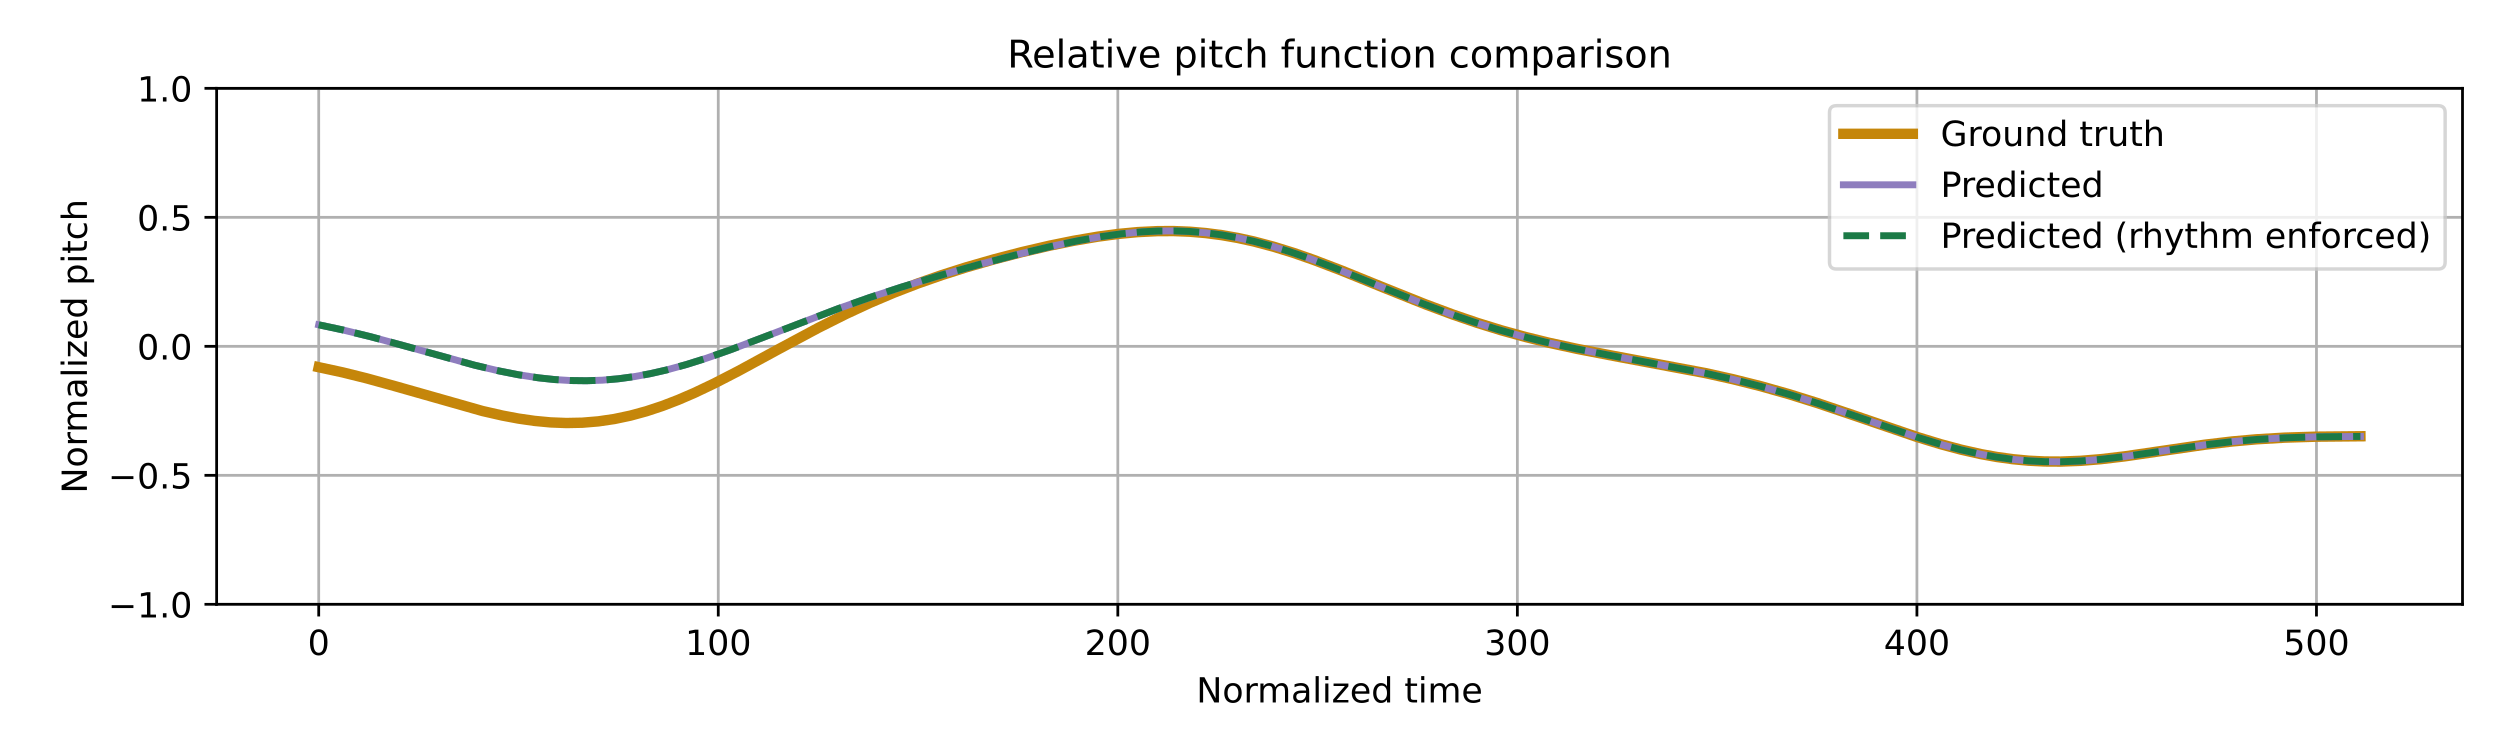
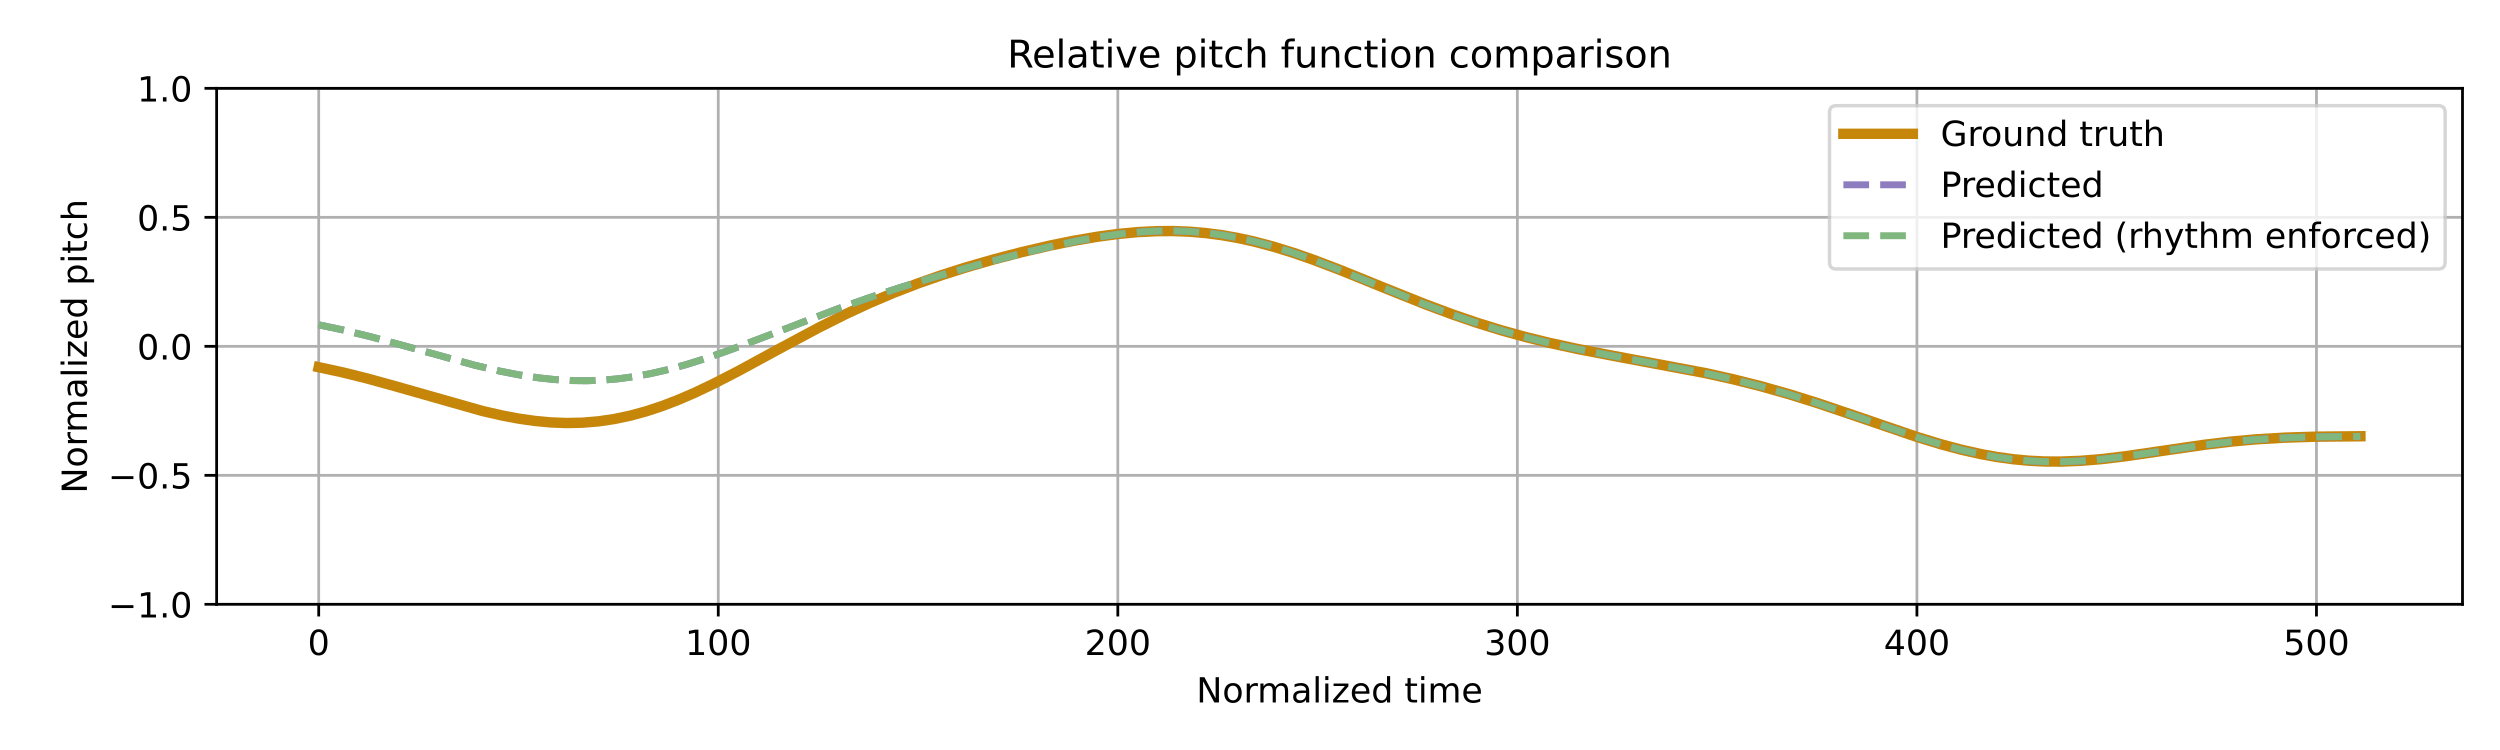
<svg xmlns="http://www.w3.org/2000/svg" xmlns:xlink="http://www.w3.org/1999/xlink" width="720pt" height="216pt" viewBox="0 0 720 216" version="1.1">
  <defs>
    <style type="text/css">*{stroke-linejoin: round; stroke-linecap: butt}</style>
  </defs>
  <g id="figure_1">
    <g id="patch_1">
      <path d="M 0 216  L 720 216  L 720 0  L 0 0  z " style="fill: #ffffff" />
    </g>
    <g id="axes_1">
      <g id="patch_2">
        <path d="M 62.39 174.04  L 709.2 174.04  L 709.2 25.44  L 62.39 25.44  z " style="fill: #ffffff" />
      </g>
      <g id="matplotlib.axis_1">
        <g id="xtick_1">
          <g id="line2d_1">
-             <path d="M 91.79 174.04  L 91.79 25.44  " clip-path="url(#pfc02c33a37)" style="fill: none; stroke: #b0b0b0; stroke-width: 0.8; stroke-linecap: square" />
+             <path d="M 91.79 174.04  L 91.79 25.44  " clip-path="url(#pec3f9283bf)" style="fill: none; stroke: #b0b0b0; stroke-width: 0.8; stroke-linecap: square" />
          </g>
          <g id="line2d_2">
            <defs>
-               <path id="m1a43aa8d57" d="M 0 0  L 0 3.5  " style="stroke: #000000; stroke-width: 0.8" />
-             </defs>
-             <g>
-               <use xlink:href="#m1a43aa8d57" x="91.79" y="174.04" style="stroke: #000000; stroke-width: 0.8" />
+               <path id="maca2d33551" d="M 0 0  L 0 3.5  " style="stroke: #000000; stroke-width: 0.8" />
+             </defs>
+             <g>
+               <use xlink:href="#maca2d33551" x="91.79" y="174.04" style="stroke: #000000; stroke-width: 0.8" />
            </g>
          </g>
          <g id="text_1">
            <g transform="translate(88.60921 188.6384) scale(0.1 -0.1)">
              <defs>
                <path id="DejaVuSans-30" d="M 2034 4250  Q 1547 4250 1301 3770  Q 1056 3291 1056 2328  Q 1056 1369 1301 889  Q 1547 409 2034 409  Q 2525 409 2770 889  Q 3016 1369 3016 2328  Q 3016 3291 2770 3770  Q 2525 4250 2034 4250  z M 2034 4750  Q 2819 4750 3233 4129  Q 3647 3509 3647 2328  Q 3647 1150 3233 529  Q 2819 -91 2034 -91  Q 1250 -91 836 529  Q 422 1150 422 2328  Q 422 3509 836 4129  Q 1250 4750 2034 4750  z " transform="scale(0.015625)" />
              </defs>
              <use xlink:href="#DejaVuSans-30" />
            </g>
          </g>
        </g>
        <g id="xtick_2">
          <g id="line2d_3">
-             <path d="M 206.861 174.04  L 206.861 25.44  " clip-path="url(#pfc02c33a37)" style="fill: none; stroke: #b0b0b0; stroke-width: 0.8; stroke-linecap: square" />
+             <path d="M 206.861 174.04  L 206.861 25.44  " clip-path="url(#pec3f9283bf)" style="fill: none; stroke: #b0b0b0; stroke-width: 0.8; stroke-linecap: square" />
          </g>
          <g id="line2d_4">
            <g>
-               <use xlink:href="#m1a43aa8d57" x="206.861" y="174.04" style="stroke: #000000; stroke-width: 0.8" />
+               <use xlink:href="#maca2d33551" x="206.861" y="174.04" style="stroke: #000000; stroke-width: 0.8" />
            </g>
          </g>
          <g id="text_2">
            <g transform="translate(197.317 188.6384) scale(0.1 -0.1)">
              <defs>
                <path id="DejaVuSans-31" d="M 794 531  L 1825 531  L 1825 4091  L 703 3866  L 703 4441  L 1819 4666  L 2450 4666  L 2450 531  L 3481 531  L 3481 0  L 794 0  L 794 531  z " transform="scale(0.015625)" />
              </defs>
              <use xlink:href="#DejaVuSans-31" />
              <use xlink:href="#DejaVuSans-30" transform="translate(63.62305 0)" />
              <use xlink:href="#DejaVuSans-30" transform="translate(127.2461 0)" />
            </g>
          </g>
        </g>
        <g id="xtick_3">
          <g id="line2d_5">
-             <path d="M 321.931 174.04  L 321.931 25.44  " clip-path="url(#pfc02c33a37)" style="fill: none; stroke: #b0b0b0; stroke-width: 0.8; stroke-linecap: square" />
+             <path d="M 321.931 174.04  L 321.931 25.44  " clip-path="url(#pec3f9283bf)" style="fill: none; stroke: #b0b0b0; stroke-width: 0.8; stroke-linecap: square" />
          </g>
          <g id="line2d_6">
            <g>
-               <use xlink:href="#m1a43aa8d57" x="321.931" y="174.04" style="stroke: #000000; stroke-width: 0.8" />
+               <use xlink:href="#maca2d33551" x="321.931" y="174.04" style="stroke: #000000; stroke-width: 0.8" />
            </g>
          </g>
          <g id="text_3">
            <g transform="translate(312.3872 188.6384) scale(0.1 -0.1)">
              <defs>
                <path id="DejaVuSans-32" d="M 1228 531  L 3431 531  L 3431 0  L 469 0  L 469 531  Q 828 903 1448 1529  Q 2069 2156 2228 2338  Q 2531 2678 2651 2914  Q 2772 3150 2772 3378  Q 2772 3750 2511 3984  Q 2250 4219 1831 4219  Q 1534 4219 1204 4116  Q 875 4013 500 3803  L 500 4441  Q 881 4594 1212 4672  Q 1544 4750 1819 4750  Q 2544 4750 2975 4387  Q 3406 4025 3406 3419  Q 3406 3131 3298 2873  Q 3191 2616 2906 2266  Q 2828 2175 2409 1742  Q 1991 1309 1228 531  z " transform="scale(0.015625)" />
              </defs>
              <use xlink:href="#DejaVuSans-32" />
              <use xlink:href="#DejaVuSans-30" transform="translate(63.62305 0)" />
              <use xlink:href="#DejaVuSans-30" transform="translate(127.2461 0)" />
            </g>
          </g>
        </g>
        <g id="xtick_4">
          <g id="line2d_7">
-             <path d="M 437.001 174.04  L 437.001 25.44  " clip-path="url(#pfc02c33a37)" style="fill: none; stroke: #b0b0b0; stroke-width: 0.8; stroke-linecap: square" />
+             <path d="M 437.001 174.04  L 437.001 25.44  " clip-path="url(#pec3f9283bf)" style="fill: none; stroke: #b0b0b0; stroke-width: 0.8; stroke-linecap: square" />
          </g>
          <g id="line2d_8">
            <g>
-               <use xlink:href="#m1a43aa8d57" x="437.001" y="174.04" style="stroke: #000000; stroke-width: 0.8" />
+               <use xlink:href="#maca2d33551" x="437.001" y="174.04" style="stroke: #000000; stroke-width: 0.8" />
            </g>
          </g>
          <g id="text_4">
            <g transform="translate(427.4575 188.6384) scale(0.1 -0.1)">
              <defs>
                <path id="DejaVuSans-33" d="M 2597 2516  Q 3050 2419 3304 2112  Q 3559 1806 3559 1356  Q 3559 666 3084 287  Q 2609 -91 1734 -91  Q 1441 -91 1130 -33  Q 819 25 488 141  L 488 750  Q 750 597 1062 519  Q 1375 441 1716 441  Q 2309 441 2620 675  Q 2931 909 2931 1356  Q 2931 1769 2642 2001  Q 2353 2234 1838 2234  L 1294 2234  L 1294 2753  L 1863 2753  Q 2328 2753 2575 2939  Q 2822 3125 2822 3475  Q 2822 3834 2567 4026  Q 2313 4219 1838 4219  Q 1578 4219 1281 4162  Q 984 4106 628 3988  L 628 4550  Q 988 4650 1302 4700  Q 1616 4750 1894 4750  Q 2613 4750 3031 4423  Q 3450 4097 3450 3541  Q 3450 3153 3228 2886  Q 3006 2619 2597 2516  z " transform="scale(0.015625)" />
              </defs>
              <use xlink:href="#DejaVuSans-33" />
              <use xlink:href="#DejaVuSans-30" transform="translate(63.62305 0)" />
              <use xlink:href="#DejaVuSans-30" transform="translate(127.2461 0)" />
            </g>
          </g>
        </g>
        <g id="xtick_5">
          <g id="line2d_9">
-             <path d="M 552.072 174.04  L 552.072 25.44  " clip-path="url(#pfc02c33a37)" style="fill: none; stroke: #b0b0b0; stroke-width: 0.8; stroke-linecap: square" />
+             <path d="M 552.072 174.04  L 552.072 25.44  " clip-path="url(#pec3f9283bf)" style="fill: none; stroke: #b0b0b0; stroke-width: 0.8; stroke-linecap: square" />
          </g>
          <g id="line2d_10">
            <g>
-               <use xlink:href="#m1a43aa8d57" x="552.072" y="174.04" style="stroke: #000000; stroke-width: 0.8" />
+               <use xlink:href="#maca2d33551" x="552.072" y="174.04" style="stroke: #000000; stroke-width: 0.8" />
            </g>
          </g>
          <g id="text_5">
            <g transform="translate(542.5278 188.6384) scale(0.1 -0.1)">
              <defs>
                <path id="DejaVuSans-34" d="M 2419 4116  L 825 1625  L 2419 1625  L 2419 4116  z M 2253 4666  L 3047 4666  L 3047 1625  L 3713 1625  L 3713 1100  L 3047 1100  L 3047 0  L 2419 0  L 2419 1100  L 313 1100  L 313 1709  L 2253 4666  z " transform="scale(0.015625)" />
              </defs>
              <use xlink:href="#DejaVuSans-34" />
              <use xlink:href="#DejaVuSans-30" transform="translate(63.62305 0)" />
              <use xlink:href="#DejaVuSans-30" transform="translate(127.2461 0)" />
            </g>
          </g>
        </g>
        <g id="xtick_6">
          <g id="line2d_11">
-             <path d="M 667.142 174.04  L 667.142 25.44  " clip-path="url(#pfc02c33a37)" style="fill: none; stroke: #b0b0b0; stroke-width: 0.8; stroke-linecap: square" />
+             <path d="M 667.142 174.04  L 667.142 25.44  " clip-path="url(#pec3f9283bf)" style="fill: none; stroke: #b0b0b0; stroke-width: 0.8; stroke-linecap: square" />
          </g>
          <g id="line2d_12">
            <g>
-               <use xlink:href="#m1a43aa8d57" x="667.142" y="174.04" style="stroke: #000000; stroke-width: 0.8" />
+               <use xlink:href="#maca2d33551" x="667.142" y="174.04" style="stroke: #000000; stroke-width: 0.8" />
            </g>
          </g>
          <g id="text_6">
            <g transform="translate(657.5981 188.6384) scale(0.1 -0.1)">
              <defs>
                <path id="DejaVuSans-35" d="M 691 4666  L 3169 4666  L 3169 4134  L 1269 4134  L 1269 2991  Q 1406 3038 1543 3061  Q 1681 3084 1819 3084  Q 2600 3084 3056 2656  Q 3513 2228 3513 1497  Q 3513 744 3044 326  Q 2575 -91 1722 -91  Q 1428 -91 1123 -41  Q 819 9 494 109  L 494 744  Q 775 591 1075 516  Q 1375 441 1709 441  Q 2250 441 2565 725  Q 2881 1009 2881 1497  Q 2881 1984 2565 2268  Q 2250 2553 1709 2553  Q 1456 2553 1204 2497  Q 953 2441 691 2322  L 691 4666  z " transform="scale(0.015625)" />
              </defs>
              <use xlink:href="#DejaVuSans-35" />
              <use xlink:href="#DejaVuSans-30" transform="translate(63.62305 0)" />
              <use xlink:href="#DejaVuSans-30" transform="translate(127.2461 0)" />
            </g>
          </g>
        </g>
        <g id="text_7">
          <g transform="translate(344.5544 202.3166) scale(0.1 -0.1)">
            <defs>
              <path id="DejaVuSans-4e" d="M 628 4666  L 1478 4666  L 3547 763  L 3547 4666  L 4159 4666  L 4159 0  L 3309 0  L 1241 3903  L 1241 0  L 628 0  L 628 4666  z " transform="scale(0.015625)" />
              <path id="DejaVuSans-6f" d="M 1959 3097  Q 1497 3097 1228 2736  Q 959 2375 959 1747  Q 959 1119 1226 758  Q 1494 397 1959 397  Q 2419 397 2687 759  Q 2956 1122 2956 1747  Q 2956 2369 2687 2733  Q 2419 3097 1959 3097  z M 1959 3584  Q 2709 3584 3137 3096  Q 3566 2609 3566 1747  Q 3566 888 3137 398  Q 2709 -91 1959 -91  Q 1206 -91 779 398  Q 353 888 353 1747  Q 353 2609 779 3096  Q 1206 3584 1959 3584  z " transform="scale(0.015625)" />
              <path id="DejaVuSans-72" d="M 2631 2963  Q 2534 3019 2420 3045  Q 2306 3072 2169 3072  Q 1681 3072 1420 2755  Q 1159 2438 1159 1844  L 1159 0  L 581 0  L 581 3500  L 1159 3500  L 1159 2956  Q 1341 3275 1631 3429  Q 1922 3584 2338 3584  Q 2397 3584 2469 3576  Q 2541 3569 2628 3553  L 2631 2963  z " transform="scale(0.015625)" />
              <path id="DejaVuSans-6d" d="M 3328 2828  Q 3544 3216 3844 3400  Q 4144 3584 4550 3584  Q 5097 3584 5394 3201  Q 5691 2819 5691 2113  L 5691 0  L 5113 0  L 5113 2094  Q 5113 2597 4934 2840  Q 4756 3084 4391 3084  Q 3944 3084 3684 2787  Q 3425 2491 3425 1978  L 3425 0  L 2847 0  L 2847 2094  Q 2847 2600 2669 2842  Q 2491 3084 2119 3084  Q 1678 3084 1418 2786  Q 1159 2488 1159 1978  L 1159 0  L 581 0  L 581 3500  L 1159 3500  L 1159 2956  Q 1356 3278 1631 3431  Q 1906 3584 2284 3584  Q 2666 3584 2933 3390  Q 3200 3197 3328 2828  z " transform="scale(0.015625)" />
              <path id="DejaVuSans-61" d="M 2194 1759  Q 1497 1759 1228 1600  Q 959 1441 959 1056  Q 959 750 1161 570  Q 1363 391 1709 391  Q 2188 391 2477 730  Q 2766 1069 2766 1631  L 2766 1759  L 2194 1759  z M 3341 1997  L 3341 0  L 2766 0  L 2766 531  Q 2569 213 2275 61  Q 1981 -91 1556 -91  Q 1019 -91 701 211  Q 384 513 384 1019  Q 384 1609 779 1909  Q 1175 2209 1959 2209  L 2766 2209  L 2766 2266  Q 2766 2663 2505 2880  Q 2244 3097 1772 3097  Q 1472 3097 1187 3025  Q 903 2953 641 2809  L 641 3341  Q 956 3463 1253 3523  Q 1550 3584 1831 3584  Q 2591 3584 2966 3190  Q 3341 2797 3341 1997  z " transform="scale(0.015625)" />
              <path id="DejaVuSans-6c" d="M 603 4863  L 1178 4863  L 1178 0  L 603 0  L 603 4863  z " transform="scale(0.015625)" />
              <path id="DejaVuSans-69" d="M 603 3500  L 1178 3500  L 1178 0  L 603 0  L 603 3500  z M 603 4863  L 1178 4863  L 1178 4134  L 603 4134  L 603 4863  z " transform="scale(0.015625)" />
              <path id="DejaVuSans-7a" d="M 353 3500  L 3084 3500  L 3084 2975  L 922 459  L 3084 459  L 3084 0  L 275 0  L 275 525  L 2438 3041  L 353 3041  L 353 3500  z " transform="scale(0.015625)" />
              <path id="DejaVuSans-65" d="M 3597 1894  L 3597 1613  L 953 1613  Q 991 1019 1311 708  Q 1631 397 2203 397  Q 2534 397 2845 478  Q 3156 559 3463 722  L 3463 178  Q 3153 47 2828 -22  Q 2503 -91 2169 -91  Q 1331 -91 842 396  Q 353 884 353 1716  Q 353 2575 817 3079  Q 1281 3584 2069 3584  Q 2775 3584 3186 3129  Q 3597 2675 3597 1894  z M 3022 2063  Q 3016 2534 2758 2815  Q 2500 3097 2075 3097  Q 1594 3097 1305 2825  Q 1016 2553 972 2059  L 3022 2063  z " transform="scale(0.015625)" />
              <path id="DejaVuSans-64" d="M 2906 2969  L 2906 4863  L 3481 4863  L 3481 0  L 2906 0  L 2906 525  Q 2725 213 2448 61  Q 2172 -91 1784 -91  Q 1150 -91 751 415  Q 353 922 353 1747  Q 353 2572 751 3078  Q 1150 3584 1784 3584  Q 2172 3584 2448 3432  Q 2725 3281 2906 2969  z M 947 1747  Q 947 1113 1208 752  Q 1469 391 1925 391  Q 2381 391 2643 752  Q 2906 1113 2906 1747  Q 2906 2381 2643 2742  Q 2381 3103 1925 3103  Q 1469 3103 1208 2742  Q 947 2381 947 1747  z " transform="scale(0.015625)" />
              <path id="DejaVuSans-20" transform="scale(0.015625)" />
              <path id="DejaVuSans-74" d="M 1172 4494  L 1172 3500  L 2356 3500  L 2356 3053  L 1172 3053  L 1172 1153  Q 1172 725 1289 603  Q 1406 481 1766 481  L 2356 481  L 2356 0  L 1766 0  Q 1100 0 847 248  Q 594 497 594 1153  L 594 3053  L 172 3053  L 172 3500  L 594 3500  L 594 4494  L 1172 4494  z " transform="scale(0.015625)" />
            </defs>
            <use xlink:href="#DejaVuSans-4e" />
            <use xlink:href="#DejaVuSans-6f" transform="translate(74.80469 0)" />
            <use xlink:href="#DejaVuSans-72" transform="translate(135.9863 0)" />
            <use xlink:href="#DejaVuSans-6d" transform="translate(175.3496 0)" />
            <use xlink:href="#DejaVuSans-61" transform="translate(272.7617 0)" />
            <use xlink:href="#DejaVuSans-6c" transform="translate(334.041 0)" />
            <use xlink:href="#DejaVuSans-69" transform="translate(361.8242 0)" />
            <use xlink:href="#DejaVuSans-7a" transform="translate(389.6074 0)" />
            <use xlink:href="#DejaVuSans-65" transform="translate(442.0977 0)" />
            <use xlink:href="#DejaVuSans-64" transform="translate(503.6211 0)" />
            <use xlink:href="#DejaVuSans-20" transform="translate(567.0977 0)" />
            <use xlink:href="#DejaVuSans-74" transform="translate(598.8848 0)" />
            <use xlink:href="#DejaVuSans-69" transform="translate(638.0938 0)" />
            <use xlink:href="#DejaVuSans-6d" transform="translate(665.877 0)" />
            <use xlink:href="#DejaVuSans-65" transform="translate(763.2891 0)" />
          </g>
        </g>
      </g>
      <g id="matplotlib.axis_2">
        <g id="ytick_1">
          <g id="line2d_13">
-             <path d="M 62.39 174.04  L 709.2 174.04  " clip-path="url(#pfc02c33a37)" style="fill: none; stroke: #b0b0b0; stroke-width: 0.8; stroke-linecap: square" />
+             <path d="M 62.39 174.04  L 709.2 174.04  " clip-path="url(#pec3f9283bf)" style="fill: none; stroke: #b0b0b0; stroke-width: 0.8; stroke-linecap: square" />
          </g>
          <g id="line2d_14">
            <defs>
-               <path id="mfba12ff9a5" d="M 0 0  L -3.5 0  " style="stroke: #000000; stroke-width: 0.8" />
-             </defs>
-             <g>
-               <use xlink:href="#mfba12ff9a5" x="62.39" y="174.04" style="stroke: #000000; stroke-width: 0.8" />
+               <path id="m6d36e6db15" d="M 0 0  L -3.5 0  " style="stroke: #000000; stroke-width: 0.8" />
+             </defs>
+             <g>
+               <use xlink:href="#m6d36e6db15" x="62.39" y="174.04" style="stroke: #000000; stroke-width: 0.8" />
            </g>
          </g>
          <g id="text_8">
            <g transform="translate(31.10719 177.8392) scale(0.1 -0.1)">
              <defs>
                <path id="DejaVuSans-2212" d="M 678 2272  L 4684 2272  L 4684 1741  L 678 1741  L 678 2272  z " transform="scale(0.015625)" />
                <path id="DejaVuSans-2e" d="M 684 794  L 1344 794  L 1344 0  L 684 0  L 684 794  z " transform="scale(0.015625)" />
              </defs>
              <use xlink:href="#DejaVuSans-2212" />
              <use xlink:href="#DejaVuSans-31" transform="translate(83.78906 0)" />
              <use xlink:href="#DejaVuSans-2e" transform="translate(147.4121 0)" />
              <use xlink:href="#DejaVuSans-30" transform="translate(179.1992 0)" />
            </g>
          </g>
        </g>
        <g id="ytick_2">
          <g id="line2d_15">
-             <path d="M 62.39 136.89  L 709.2 136.89  " clip-path="url(#pfc02c33a37)" style="fill: none; stroke: #b0b0b0; stroke-width: 0.8; stroke-linecap: square" />
+             <path d="M 62.39 136.89  L 709.2 136.89  " clip-path="url(#pec3f9283bf)" style="fill: none; stroke: #b0b0b0; stroke-width: 0.8; stroke-linecap: square" />
          </g>
          <g id="line2d_16">
            <g>
-               <use xlink:href="#mfba12ff9a5" x="62.39" y="136.89" style="stroke: #000000; stroke-width: 0.8" />
+               <use xlink:href="#m6d36e6db15" x="62.39" y="136.89" style="stroke: #000000; stroke-width: 0.8" />
            </g>
          </g>
          <g id="text_9">
            <g transform="translate(31.10719 140.6892) scale(0.1 -0.1)">
              <use xlink:href="#DejaVuSans-2212" />
              <use xlink:href="#DejaVuSans-30" transform="translate(83.78906 0)" />
              <use xlink:href="#DejaVuSans-2e" transform="translate(147.4121 0)" />
              <use xlink:href="#DejaVuSans-35" transform="translate(179.1992 0)" />
            </g>
          </g>
        </g>
        <g id="ytick_3">
          <g id="line2d_17">
-             <path d="M 62.39 99.74  L 709.2 99.74  " clip-path="url(#pfc02c33a37)" style="fill: none; stroke: #b0b0b0; stroke-width: 0.8; stroke-linecap: square" />
+             <path d="M 62.39 99.74  L 709.2 99.74  " clip-path="url(#pec3f9283bf)" style="fill: none; stroke: #b0b0b0; stroke-width: 0.8; stroke-linecap: square" />
          </g>
          <g id="line2d_18">
            <g>
-               <use xlink:href="#mfba12ff9a5" x="62.39" y="99.74" style="stroke: #000000; stroke-width: 0.8" />
+               <use xlink:href="#m6d36e6db15" x="62.39" y="99.74" style="stroke: #000000; stroke-width: 0.8" />
            </g>
          </g>
          <g id="text_10">
            <g transform="translate(39.48687 103.5392) scale(0.1 -0.1)">
              <use xlink:href="#DejaVuSans-30" />
              <use xlink:href="#DejaVuSans-2e" transform="translate(63.62305 0)" />
              <use xlink:href="#DejaVuSans-30" transform="translate(95.41016 0)" />
            </g>
          </g>
        </g>
        <g id="ytick_4">
          <g id="line2d_19">
-             <path d="M 62.39 62.59  L 709.2 62.59  " clip-path="url(#pfc02c33a37)" style="fill: none; stroke: #b0b0b0; stroke-width: 0.8; stroke-linecap: square" />
+             <path d="M 62.39 62.59  L 709.2 62.59  " clip-path="url(#pec3f9283bf)" style="fill: none; stroke: #b0b0b0; stroke-width: 0.8; stroke-linecap: square" />
          </g>
          <g id="line2d_20">
            <g>
-               <use xlink:href="#mfba12ff9a5" x="62.39" y="62.59" style="stroke: #000000; stroke-width: 0.8" />
+               <use xlink:href="#m6d36e6db15" x="62.39" y="62.59" style="stroke: #000000; stroke-width: 0.8" />
            </g>
          </g>
          <g id="text_11">
            <g transform="translate(39.48687 66.38922) scale(0.1 -0.1)">
              <use xlink:href="#DejaVuSans-30" />
              <use xlink:href="#DejaVuSans-2e" transform="translate(63.62305 0)" />
              <use xlink:href="#DejaVuSans-35" transform="translate(95.41016 0)" />
            </g>
          </g>
        </g>
        <g id="ytick_5">
          <g id="line2d_21">
-             <path d="M 62.39 25.44  L 709.2 25.44  " clip-path="url(#pfc02c33a37)" style="fill: none; stroke: #b0b0b0; stroke-width: 0.8; stroke-linecap: square" />
+             <path d="M 62.39 25.44  L 709.2 25.44  " clip-path="url(#pec3f9283bf)" style="fill: none; stroke: #b0b0b0; stroke-width: 0.8; stroke-linecap: square" />
          </g>
          <g id="line2d_22">
            <g>
-               <use xlink:href="#mfba12ff9a5" x="62.39" y="25.44" style="stroke: #000000; stroke-width: 0.8" />
+               <use xlink:href="#m6d36e6db15" x="62.39" y="25.44" style="stroke: #000000; stroke-width: 0.8" />
            </g>
          </g>
          <g id="text_12">
            <g transform="translate(39.48687 29.23922) scale(0.1 -0.1)">
              <use xlink:href="#DejaVuSans-31" />
              <use xlink:href="#DejaVuSans-2e" transform="translate(63.62305 0)" />
              <use xlink:href="#DejaVuSans-30" transform="translate(95.41016 0)" />
            </g>
          </g>
        </g>
        <g id="text_13">
          <g transform="translate(25.0275 142.1259) rotate(-90) scale(0.1 -0.1)">
            <defs>
              <path id="DejaVuSans-70" d="M 1159 525  L 1159 -1331  L 581 -1331  L 581 3500  L 1159 3500  L 1159 2969  Q 1341 3281 1617 3432  Q 1894 3584 2278 3584  Q 2916 3584 3314 3078  Q 3713 2572 3713 1747  Q 3713 922 3314 415  Q 2916 -91 2278 -91  Q 1894 -91 1617 61  Q 1341 213 1159 525  z M 3116 1747  Q 3116 2381 2855 2742  Q 2594 3103 2138 3103  Q 1681 3103 1420 2742  Q 1159 2381 1159 1747  Q 1159 1113 1420 752  Q 1681 391 2138 391  Q 2594 391 2855 752  Q 3116 1113 3116 1747  z " transform="scale(0.015625)" />
              <path id="DejaVuSans-63" d="M 3122 3366  L 3122 2828  Q 2878 2963 2633 3030  Q 2388 3097 2138 3097  Q 1578 3097 1268 2742  Q 959 2388 959 1747  Q 959 1106 1268 751  Q 1578 397 2138 397  Q 2388 397 2633 464  Q 2878 531 3122 666  L 3122 134  Q 2881 22 2623 -34  Q 2366 -91 2075 -91  Q 1284 -91 818 406  Q 353 903 353 1747  Q 353 2603 823 3093  Q 1294 3584 2113 3584  Q 2378 3584 2631 3529  Q 2884 3475 3122 3366  z " transform="scale(0.015625)" />
              <path id="DejaVuSans-68" d="M 3513 2113  L 3513 0  L 2938 0  L 2938 2094  Q 2938 2591 2744 2837  Q 2550 3084 2163 3084  Q 1697 3084 1428 2787  Q 1159 2491 1159 1978  L 1159 0  L 581 0  L 581 4863  L 1159 4863  L 1159 2956  Q 1366 3272 1645 3428  Q 1925 3584 2291 3584  Q 2894 3584 3203 3211  Q 3513 2838 3513 2113  z " transform="scale(0.015625)" />
            </defs>
            <use xlink:href="#DejaVuSans-4e" />
            <use xlink:href="#DejaVuSans-6f" transform="translate(74.80469 0)" />
            <use xlink:href="#DejaVuSans-72" transform="translate(135.9863 0)" />
            <use xlink:href="#DejaVuSans-6d" transform="translate(175.3496 0)" />
            <use xlink:href="#DejaVuSans-61" transform="translate(272.7617 0)" />
            <use xlink:href="#DejaVuSans-6c" transform="translate(334.041 0)" />
            <use xlink:href="#DejaVuSans-69" transform="translate(361.8242 0)" />
            <use xlink:href="#DejaVuSans-7a" transform="translate(389.6074 0)" />
            <use xlink:href="#DejaVuSans-65" transform="translate(442.0977 0)" />
            <use xlink:href="#DejaVuSans-64" transform="translate(503.6211 0)" />
            <use xlink:href="#DejaVuSans-20" transform="translate(567.0977 0)" />
            <use xlink:href="#DejaVuSans-70" transform="translate(598.8848 0)" />
            <use xlink:href="#DejaVuSans-69" transform="translate(662.3613 0)" />
            <use xlink:href="#DejaVuSans-74" transform="translate(690.1445 0)" />
            <use xlink:href="#DejaVuSans-63" transform="translate(729.3535 0)" />
            <use xlink:href="#DejaVuSans-68" transform="translate(784.334 0)" />
          </g>
        </g>
      </g>
      <g id="line2d_23">
-         <path d="M 91.79 105.756  L 98.695 107.249  L 105.599 108.963  L 113.654 111.184  L 138.969 118.375  L 144.723 119.688  L 149.326 120.553  L 153.928 121.217  L 158.531 121.652  L 163.134 121.832  L 167.737 121.737  L 172.34 121.353  L 176.942 120.674  L 181.545 119.702  L 186.148 118.446  L 190.751 116.921  L 195.354 115.151  L 199.957 113.165  L 205.71 110.429  L 212.614 106.873  L 224.121 100.622  L 235.628 94.45  L 243.683 90.41  L 250.587 87.21  L 257.492 84.28  L 264.396 81.617  L 271.3 79.204  L 278.204 77.011  L 286.259 74.691  L 294.314 72.599  L 302.369 70.731  L 309.273 69.33  L 316.177 68.155  L 321.931 67.386  L 327.685 66.845  L 333.438 66.565  L 338.041 66.549  L 342.644 66.732  L 347.246 67.121  L 351.849 67.719  L 356.452 68.526  L 361.055 69.533  L 366.808 71.056  L 372.562 72.84  L 378.315 74.842  L 386.37 77.915  L 399.028 83.053  L 410.535 87.653  L 418.59 90.648  L 425.494 93.002  L 432.398 95.135  L 439.303 97.043  L 446.207 98.739  L 454.262 100.491  L 464.618 102.486  L 491.084 107.438  L 499.139 109.226  L 507.194 111.249  L 515.249 113.527  L 523.304 116.045  L 533.66 119.545  L 552.072 125.84  L 558.976 127.945  L 564.729 129.486  L 570.483 130.781  L 575.086 131.613  L 579.688 132.249  L 584.291 132.68  L 588.894 132.907  L 593.497 132.936  L 599.25 132.715  L 605.004 132.246  L 611.908 131.432  L 622.264 129.922  L 634.922 128.081  L 642.977 127.131  L 649.881 126.519  L 657.936 126.043  L 667.142 125.759  L 679.8 125.642  L 679.8 125.642  " clip-path="url(#pfc02c33a37)" style="fill: none; stroke: #c5860a; stroke-width: 3; stroke-linecap: square" />
+         <path d="M 91.79 105.756  L 98.695 107.249  L 105.599 108.963  L 113.654 111.184  L 138.969 118.375  L 144.723 119.688  L 149.326 120.553  L 153.928 121.217  L 158.531 121.652  L 163.134 121.832  L 167.737 121.737  L 172.34 121.353  L 176.942 120.674  L 181.545 119.702  L 186.148 118.446  L 190.751 116.921  L 195.354 115.151  L 199.957 113.165  L 205.71 110.429  L 212.614 106.873  L 224.121 100.622  L 235.628 94.45  L 243.683 90.41  L 250.587 87.21  L 257.492 84.28  L 264.396 81.617  L 271.3 79.204  L 278.204 77.011  L 286.259 74.691  L 294.314 72.599  L 302.369 70.731  L 309.273 69.33  L 316.177 68.155  L 321.931 67.386  L 327.685 66.845  L 333.438 66.565  L 338.041 66.549  L 342.644 66.732  L 347.246 67.121  L 351.849 67.719  L 356.452 68.526  L 361.055 69.533  L 366.808 71.056  L 372.562 72.84  L 378.315 74.842  L 386.37 77.915  L 399.028 83.053  L 410.535 87.653  L 418.59 90.648  L 425.494 93.002  L 432.398 95.135  L 439.303 97.043  L 446.207 98.739  L 454.262 100.491  L 464.618 102.486  L 491.084 107.438  L 499.139 109.226  L 507.194 111.249  L 515.249 113.527  L 523.304 116.045  L 533.66 119.545  L 552.072 125.84  L 558.976 127.945  L 564.729 129.486  L 570.483 130.781  L 575.086 131.613  L 579.688 132.249  L 584.291 132.68  L 588.894 132.907  L 593.497 132.936  L 599.25 132.715  L 605.004 132.246  L 611.908 131.432  L 622.264 129.922  L 634.922 128.081  L 642.977 127.131  L 649.881 126.519  L 657.936 126.043  L 667.142 125.759  L 679.8 125.642  L 679.8 125.642  " clip-path="url(#pec3f9283bf)" style="fill: none; stroke: #c5860a; stroke-width: 3; stroke-linecap: square" />
      </g>
      <g id="line2d_24">
-         <path d="M 91.79 93.541  L 98.695 95.012  L 106.75 96.976  L 115.955 99.462  L 136.668 105.17  L 143.572 106.798  L 149.326 107.934  L 155.079 108.816  L 159.682 109.309  L 164.285 109.593  L 168.888 109.656  L 173.49 109.488  L 178.093 109.089  L 182.696 108.461  L 187.299 107.614  L 191.902 106.563  L 197.655 104.992  L 203.409 103.18  L 210.313 100.76  L 219.518 97.274  L 241.382 88.895  L 250.587 85.646  L 259.793 82.631  L 270.149 79.494  L 281.656 76.257  L 293.163 73.245  L 302.369 71.038  L 310.424 69.334  L 317.328 68.114  L 323.082 67.321  L 328.835 66.773  L 333.438 66.536  L 338.041 66.495  L 342.644 66.663  L 347.246 67.047  L 351.849 67.648  L 356.452 68.465  L 361.055 69.488  L 365.658 70.703  L 371.411 72.464  L 377.165 74.452  L 384.069 77.065  L 394.425 81.252  L 409.384 87.302  L 417.439 90.324  L 424.344 92.704  L 431.248 94.863  L 438.152 96.797  L 445.056 98.517  L 453.111 100.291  L 463.467 102.306  L 491.084 107.479  L 499.139 109.272  L 507.194 111.3  L 515.249 113.581  L 523.304 116.1  L 533.66 119.6  L 552.072 125.891  L 558.976 127.995  L 564.729 129.535  L 570.483 130.829  L 575.086 131.66  L 579.688 132.296  L 584.291 132.727  L 588.894 132.954  L 593.497 132.983  L 599.25 132.762  L 605.004 132.293  L 611.908 131.479  L 622.264 129.971  L 634.922 128.13  L 642.977 127.181  L 649.881 126.568  L 657.936 126.092  L 667.142 125.809  L 679.8 125.692  L 679.8 125.692  " clip-path="url(#pfc02c33a37)" style="fill: none; stroke: #8e7dbe; stroke-width: 2; stroke-linecap: square" />
+         <path d="M 91.79 93.541  L 98.695 95.012  L 106.75 96.976  L 115.955 99.462  L 136.668 105.17  L 143.572 106.798  L 149.326 107.934  L 155.079 108.816  L 159.682 109.309  L 164.285 109.593  L 168.888 109.656  L 173.49 109.488  L 178.093 109.089  L 182.696 108.461  L 187.299 107.614  L 191.902 106.563  L 197.655 104.992  L 203.409 103.18  L 210.313 100.76  L 219.518 97.274  L 241.382 88.895  L 250.587 85.646  L 259.793 82.631  L 270.149 79.494  L 281.656 76.257  L 293.163 73.245  L 302.369 71.038  L 310.424 69.334  L 317.328 68.114  L 323.082 67.321  L 328.835 66.773  L 333.438 66.536  L 338.041 66.495  L 342.644 66.663  L 347.246 67.047  L 351.849 67.648  L 356.452 68.465  L 361.055 69.488  L 365.658 70.703  L 371.411 72.464  L 377.165 74.452  L 384.069 77.065  L 394.425 81.252  L 409.384 87.302  L 417.439 90.324  L 424.344 92.704  L 431.248 94.863  L 438.152 96.797  L 445.056 98.517  L 453.111 100.291  L 463.467 102.306  L 491.084 107.479  L 499.139 109.272  L 507.194 111.3  L 515.249 113.581  L 523.304 116.1  L 533.66 119.6  L 552.072 125.891  L 558.976 127.995  L 564.729 129.535  L 570.483 130.829  L 575.086 131.66  L 579.688 132.296  L 584.291 132.727  L 588.894 132.954  L 593.497 132.983  L 599.25 132.762  L 605.004 132.293  L 611.908 131.479  L 622.264 129.971  L 634.922 128.13  L 642.977 127.181  L 649.881 126.568  L 657.936 126.092  L 667.142 125.809  L 679.8 125.692  L 679.8 125.692  " clip-path="url(#pec3f9283bf)" style="fill: none; stroke-dasharray: 7.4,3.2; stroke-dashoffset: 0; stroke: #8e7dbe; stroke-width: 2" />
      </g>
      <g id="line2d_25">
-         <path d="M 91.79 93.541  L 98.695 95.012  L 106.75 96.976  L 115.955 99.462  L 136.668 105.17  L 143.572 106.798  L 149.326 107.934  L 155.079 108.816  L 159.682 109.309  L 164.285 109.593  L 168.888 109.656  L 173.49 109.488  L 178.093 109.089  L 182.696 108.461  L 187.299 107.614  L 191.902 106.563  L 197.655 104.992  L 203.409 103.18  L 210.313 100.76  L 219.518 97.274  L 241.382 88.895  L 250.587 85.646  L 259.793 82.631  L 270.149 79.494  L 281.656 76.257  L 293.163 73.245  L 302.369 71.038  L 310.424 69.334  L 317.328 68.114  L 323.082 67.321  L 328.835 66.773  L 333.438 66.536  L 338.041 66.495  L 342.644 66.663  L 347.246 67.047  L 351.849 67.648  L 356.452 68.465  L 361.055 69.488  L 365.658 70.703  L 371.411 72.464  L 377.165 74.452  L 384.069 77.065  L 394.425 81.252  L 409.384 87.302  L 417.439 90.324  L 424.344 92.704  L 431.248 94.863  L 438.152 96.797  L 445.056 98.517  L 453.111 100.291  L 463.467 102.306  L 491.084 107.479  L 499.139 109.272  L 507.194 111.3  L 515.249 113.581  L 523.304 116.1  L 533.66 119.6  L 552.072 125.891  L 558.976 127.995  L 564.729 129.535  L 570.483 130.829  L 575.086 131.66  L 579.688 132.296  L 584.291 132.727  L 588.894 132.954  L 593.497 132.983  L 599.25 132.762  L 605.004 132.293  L 611.908 131.479  L 622.264 129.971  L 634.922 128.13  L 642.977 127.181  L 649.881 126.568  L 657.936 126.092  L 667.142 125.809  L 679.8 125.692  L 679.8 125.692  " clip-path="url(#pfc02c33a37)" style="fill: none; stroke-dasharray: 7.4,3.2; stroke-dashoffset: 0; stroke: #1b7a46; stroke-width: 2" />
+         <path d="M 91.79 93.541  L 98.695 95.012  L 106.75 96.976  L 115.955 99.462  L 136.668 105.17  L 143.572 106.798  L 149.326 107.934  L 155.079 108.816  L 159.682 109.309  L 164.285 109.593  L 168.888 109.656  L 173.49 109.488  L 178.093 109.089  L 182.696 108.461  L 187.299 107.614  L 191.902 106.563  L 197.655 104.992  L 203.409 103.18  L 210.313 100.76  L 219.518 97.274  L 241.382 88.895  L 250.587 85.646  L 259.793 82.631  L 270.149 79.494  L 281.656 76.257  L 293.163 73.245  L 302.369 71.038  L 310.424 69.334  L 317.328 68.114  L 323.082 67.321  L 328.835 66.773  L 333.438 66.536  L 338.041 66.495  L 342.644 66.663  L 347.246 67.047  L 351.849 67.648  L 356.452 68.465  L 361.055 69.488  L 365.658 70.703  L 371.411 72.464  L 377.165 74.452  L 384.069 77.065  L 394.425 81.252  L 409.384 87.302  L 417.439 90.324  L 424.344 92.704  L 431.248 94.863  L 438.152 96.797  L 445.056 98.517  L 453.111 100.291  L 463.467 102.306  L 491.084 107.479  L 499.139 109.272  L 507.194 111.3  L 515.249 113.581  L 523.304 116.1  L 533.66 119.6  L 552.072 125.891  L 558.976 127.995  L 564.729 129.535  L 570.483 130.829  L 575.086 131.66  L 579.688 132.296  L 584.291 132.727  L 588.894 132.954  L 593.497 132.983  L 599.25 132.762  L 605.004 132.293  L 611.908 131.479  L 622.264 129.971  L 634.922 128.13  L 642.977 127.181  L 649.881 126.568  L 657.936 126.092  L 667.142 125.809  L 679.8 125.692  L 679.8 125.692  " clip-path="url(#pec3f9283bf)" style="fill: none; stroke-dasharray: 7.4,3.2; stroke-dashoffset: 0; stroke: #7fb77e; stroke-width: 2" />
      </g>
      <g id="patch_3">
        <path d="M 62.39 174.04  L 62.39 25.44  " style="fill: none; stroke: #000000; stroke-width: 0.8; stroke-linejoin: miter; stroke-linecap: square" />
      </g>
      <g id="patch_4">
        <path d="M 709.2 174.04  L 709.2 25.44  " style="fill: none; stroke: #000000; stroke-width: 0.8; stroke-linejoin: miter; stroke-linecap: square" />
      </g>
      <g id="patch_5">
        <path d="M 62.39 174.04  L 709.2 174.04  " style="fill: none; stroke: #000000; stroke-width: 0.8; stroke-linejoin: miter; stroke-linecap: square" />
      </g>
      <g id="patch_6">
        <path d="M 62.39 25.44  L 709.2 25.44  " style="fill: none; stroke: #000000; stroke-width: 0.8; stroke-linejoin: miter; stroke-linecap: square" />
      </g>
      <g id="text_14">
        <g transform="translate(290.1045 19.44) scale(0.11 -0.11)">
          <defs>
            <path id="DejaVuSans-52" d="M 2841 2188  Q 3044 2119 3236 1894  Q 3428 1669 3622 1275  L 4263 0  L 3584 0  L 2988 1197  Q 2756 1666 2539 1819  Q 2322 1972 1947 1972  L 1259 1972  L 1259 0  L 628 0  L 628 4666  L 2053 4666  Q 2853 4666 3247 4331  Q 3641 3997 3641 3322  Q 3641 2881 3436 2590  Q 3231 2300 2841 2188  z M 1259 4147  L 1259 2491  L 2053 2491  Q 2509 2491 2742 2702  Q 2975 2913 2975 3322  Q 2975 3731 2742 3939  Q 2509 4147 2053 4147  L 1259 4147  z " transform="scale(0.015625)" />
            <path id="DejaVuSans-76" d="M 191 3500  L 800 3500  L 1894 563  L 2988 3500  L 3597 3500  L 2284 0  L 1503 0  L 191 3500  z " transform="scale(0.015625)" />
            <path id="DejaVuSans-66" d="M 2375 4863  L 2375 4384  L 1825 4384  Q 1516 4384 1395 4259  Q 1275 4134 1275 3809  L 1275 3500  L 2222 3500  L 2222 3053  L 1275 3053  L 1275 0  L 697 0  L 697 3053  L 147 3053  L 147 3500  L 697 3500  L 697 3744  Q 697 4328 969 4595  Q 1241 4863 1831 4863  L 2375 4863  z " transform="scale(0.015625)" />
            <path id="DejaVuSans-75" d="M 544 1381  L 544 3500  L 1119 3500  L 1119 1403  Q 1119 906 1312 657  Q 1506 409 1894 409  Q 2359 409 2629 706  Q 2900 1003 2900 1516  L 2900 3500  L 3475 3500  L 3475 0  L 2900 0  L 2900 538  Q 2691 219 2414 64  Q 2138 -91 1772 -91  Q 1169 -91 856 284  Q 544 659 544 1381  z M 1991 3584  L 1991 3584  z " transform="scale(0.015625)" />
            <path id="DejaVuSans-6e" d="M 3513 2113  L 3513 0  L 2938 0  L 2938 2094  Q 2938 2591 2744 2837  Q 2550 3084 2163 3084  Q 1697 3084 1428 2787  Q 1159 2491 1159 1978  L 1159 0  L 581 0  L 581 3500  L 1159 3500  L 1159 2956  Q 1366 3272 1645 3428  Q 1925 3584 2291 3584  Q 2894 3584 3203 3211  Q 3513 2838 3513 2113  z " transform="scale(0.015625)" />
            <path id="DejaVuSans-73" d="M 2834 3397  L 2834 2853  Q 2591 2978 2328 3040  Q 2066 3103 1784 3103  Q 1356 3103 1142 2972  Q 928 2841 928 2578  Q 928 2378 1081 2264  Q 1234 2150 1697 2047  L 1894 2003  Q 2506 1872 2764 1633  Q 3022 1394 3022 966  Q 3022 478 2636 193  Q 2250 -91 1575 -91  Q 1294 -91 989 -36  Q 684 19 347 128  L 347 722  Q 666 556 975 473  Q 1284 391 1588 391  Q 1994 391 2212 530  Q 2431 669 2431 922  Q 2431 1156 2273 1281  Q 2116 1406 1581 1522  L 1381 1569  Q 847 1681 609 1914  Q 372 2147 372 2553  Q 372 3047 722 3315  Q 1072 3584 1716 3584  Q 2034 3584 2315 3537  Q 2597 3491 2834 3397  z " transform="scale(0.015625)" />
          </defs>
          <use xlink:href="#DejaVuSans-52" />
          <use xlink:href="#DejaVuSans-65" transform="translate(64.98242 0)" />
          <use xlink:href="#DejaVuSans-6c" transform="translate(126.5059 0)" />
          <use xlink:href="#DejaVuSans-61" transform="translate(154.2891 0)" />
          <use xlink:href="#DejaVuSans-74" transform="translate(215.5684 0)" />
          <use xlink:href="#DejaVuSans-69" transform="translate(254.7773 0)" />
          <use xlink:href="#DejaVuSans-76" transform="translate(282.5605 0)" />
          <use xlink:href="#DejaVuSans-65" transform="translate(341.7402 0)" />
          <use xlink:href="#DejaVuSans-20" transform="translate(403.2637 0)" />
          <use xlink:href="#DejaVuSans-70" transform="translate(435.0508 0)" />
          <use xlink:href="#DejaVuSans-69" transform="translate(498.5273 0)" />
          <use xlink:href="#DejaVuSans-74" transform="translate(526.3105 0)" />
          <use xlink:href="#DejaVuSans-63" transform="translate(565.5195 0)" />
          <use xlink:href="#DejaVuSans-68" transform="translate(620.5 0)" />
          <use xlink:href="#DejaVuSans-20" transform="translate(683.8789 0)" />
          <use xlink:href="#DejaVuSans-66" transform="translate(715.666 0)" />
          <use xlink:href="#DejaVuSans-75" transform="translate(750.8711 0)" />
          <use xlink:href="#DejaVuSans-6e" transform="translate(814.25 0)" />
          <use xlink:href="#DejaVuSans-63" transform="translate(877.6289 0)" />
          <use xlink:href="#DejaVuSans-74" transform="translate(932.6094 0)" />
          <use xlink:href="#DejaVuSans-69" transform="translate(971.8184 0)" />
          <use xlink:href="#DejaVuSans-6f" transform="translate(999.6016 0)" />
          <use xlink:href="#DejaVuSans-6e" transform="translate(1060.783 0)" />
          <use xlink:href="#DejaVuSans-20" transform="translate(1124.162 0)" />
          <use xlink:href="#DejaVuSans-63" transform="translate(1155.949 0)" />
          <use xlink:href="#DejaVuSans-6f" transform="translate(1210.93 0)" />
          <use xlink:href="#DejaVuSans-6d" transform="translate(1272.111 0)" />
          <use xlink:href="#DejaVuSans-70" transform="translate(1369.523 0)" />
          <use xlink:href="#DejaVuSans-61" transform="translate(1433 0)" />
          <use xlink:href="#DejaVuSans-72" transform="translate(1494.279 0)" />
          <use xlink:href="#DejaVuSans-69" transform="translate(1535.393 0)" />
          <use xlink:href="#DejaVuSans-73" transform="translate(1563.176 0)" />
          <use xlink:href="#DejaVuSans-6f" transform="translate(1615.275 0)" />
          <use xlink:href="#DejaVuSans-6e" transform="translate(1676.457 0)" />
        </g>
      </g>
      <g id="legend_1">
        <g id="patch_7">
          <path d="M 528.894 77.474  L 702.2 77.474  Q 704.2 77.474 704.2 75.474  L 704.2 32.44  Q 704.2 30.44 702.2 30.44  L 528.894 30.44  Q 526.894 30.44 526.894 32.44  L 526.894 75.474  Q 526.894 77.474 528.894 77.474  z " style="fill: #ffffff; opacity: 0.8; stroke: #cccccc; stroke-linejoin: miter" />
        </g>
        <g id="line2d_26">
          <path d="M 530.894 38.538  L 540.894 38.538  L 550.894 38.538  " style="fill: none; stroke: #c5860a; stroke-width: 3; stroke-linecap: square" />
        </g>
        <g id="text_15">
          <g transform="translate(558.8937 42.03844) scale(0.1 -0.1)">
            <defs>
              <path id="DejaVuSans-47" d="M 3809 666  L 3809 1919  L 2778 1919  L 2778 2438  L 4434 2438  L 4434 434  Q 4069 175 3628 42  Q 3188 -91 2688 -91  Q 1594 -91 976 548  Q 359 1188 359 2328  Q 359 3472 976 4111  Q 1594 4750 2688 4750  Q 3144 4750 3555 4637  Q 3966 4525 4313 4306  L 4313 3634  Q 3963 3931 3569 4081  Q 3175 4231 2741 4231  Q 1884 4231 1454 3753  Q 1025 3275 1025 2328  Q 1025 1384 1454 906  Q 1884 428 2741 428  Q 3075 428 3337 486  Q 3600 544 3809 666  z " transform="scale(0.015625)" />
            </defs>
            <use xlink:href="#DejaVuSans-47" />
            <use xlink:href="#DejaVuSans-72" transform="translate(77.49023 0)" />
            <use xlink:href="#DejaVuSans-6f" transform="translate(116.3535 0)" />
            <use xlink:href="#DejaVuSans-75" transform="translate(177.5352 0)" />
            <use xlink:href="#DejaVuSans-6e" transform="translate(240.9141 0)" />
            <use xlink:href="#DejaVuSans-64" transform="translate(304.293 0)" />
            <use xlink:href="#DejaVuSans-20" transform="translate(367.7695 0)" />
            <use xlink:href="#DejaVuSans-74" transform="translate(399.5566 0)" />
            <use xlink:href="#DejaVuSans-72" transform="translate(438.7656 0)" />
            <use xlink:href="#DejaVuSans-75" transform="translate(479.8789 0)" />
            <use xlink:href="#DejaVuSans-74" transform="translate(543.2578 0)" />
            <use xlink:href="#DejaVuSans-68" transform="translate(582.4668 0)" />
          </g>
        </g>
        <g id="line2d_27">
-           <path d="M 530.894 53.217  L 540.894 53.217  L 550.894 53.217  " style="fill: none; stroke: #8e7dbe; stroke-width: 2; stroke-linecap: square" />
+           <path d="M 530.894 53.217  L 540.894 53.217  L 550.894 53.217  " style="fill: none; stroke-dasharray: 7.4,3.2; stroke-dashoffset: 0; stroke: #8e7dbe; stroke-width: 2" />
        </g>
        <g id="text_16">
          <g transform="translate(558.8937 56.71656) scale(0.1 -0.1)">
            <defs>
              <path id="DejaVuSans-50" d="M 1259 4147  L 1259 2394  L 2053 2394  Q 2494 2394 2734 2622  Q 2975 2850 2975 3272  Q 2975 3691 2734 3919  Q 2494 4147 2053 4147  L 1259 4147  z M 628 4666  L 2053 4666  Q 2838 4666 3239 4311  Q 3641 3956 3641 3272  Q 3641 2581 3239 2228  Q 2838 1875 2053 1875  L 1259 1875  L 1259 0  L 628 0  L 628 4666  z " transform="scale(0.015625)" />
            </defs>
            <use xlink:href="#DejaVuSans-50" />
            <use xlink:href="#DejaVuSans-72" transform="translate(58.55273 0)" />
            <use xlink:href="#DejaVuSans-65" transform="translate(97.41602 0)" />
            <use xlink:href="#DejaVuSans-64" transform="translate(158.9395 0)" />
            <use xlink:href="#DejaVuSans-69" transform="translate(222.416 0)" />
            <use xlink:href="#DejaVuSans-63" transform="translate(250.1992 0)" />
            <use xlink:href="#DejaVuSans-74" transform="translate(305.1797 0)" />
            <use xlink:href="#DejaVuSans-65" transform="translate(344.3887 0)" />
            <use xlink:href="#DejaVuSans-64" transform="translate(405.9121 0)" />
          </g>
        </g>
        <g id="line2d_28">
-           <path d="M 530.894 67.895  L 540.894 67.895  L 550.894 67.895  " style="fill: none; stroke-dasharray: 7.4,3.2; stroke-dashoffset: 0; stroke: #1b7a46; stroke-width: 2" />
+           <path d="M 530.894 67.895  L 540.894 67.895  L 550.894 67.895  " style="fill: none; stroke-dasharray: 7.4,3.2; stroke-dashoffset: 0; stroke: #7fb77e; stroke-width: 2" />
        </g>
        <g id="text_17">
          <g transform="translate(558.8937 71.39469) scale(0.1 -0.1)">
            <defs>
              <path id="DejaVuSans-28" d="M 1984 4856  Q 1566 4138 1362 3434  Q 1159 2731 1159 2009  Q 1159 1288 1364 580  Q 1569 -128 1984 -844  L 1484 -844  Q 1016 -109 783 600  Q 550 1309 550 2009  Q 550 2706 781 3412  Q 1013 4119 1484 4856  L 1984 4856  z " transform="scale(0.015625)" />
              <path id="DejaVuSans-79" d="M 2059 -325  Q 1816 -950 1584 -1140  Q 1353 -1331 966 -1331  L 506 -1331  L 506 -850  L 844 -850  Q 1081 -850 1212 -737  Q 1344 -625 1503 -206  L 1606 56  L 191 3500  L 800 3500  L 1894 763  L 2988 3500  L 3597 3500  L 2059 -325  z " transform="scale(0.015625)" />
              <path id="DejaVuSans-29" d="M 513 4856  L 1013 4856  Q 1481 4119 1714 3412  Q 1947 2706 1947 2009  Q 1947 1309 1714 600  Q 1481 -109 1013 -844  L 513 -844  Q 928 -128 1133 580  Q 1338 1288 1338 2009  Q 1338 2731 1133 3434  Q 928 4138 513 4856  z " transform="scale(0.015625)" />
            </defs>
            <use xlink:href="#DejaVuSans-50" />
            <use xlink:href="#DejaVuSans-72" transform="translate(58.55273 0)" />
            <use xlink:href="#DejaVuSans-65" transform="translate(97.41602 0)" />
            <use xlink:href="#DejaVuSans-64" transform="translate(158.9395 0)" />
            <use xlink:href="#DejaVuSans-69" transform="translate(222.416 0)" />
            <use xlink:href="#DejaVuSans-63" transform="translate(250.1992 0)" />
            <use xlink:href="#DejaVuSans-74" transform="translate(305.1797 0)" />
            <use xlink:href="#DejaVuSans-65" transform="translate(344.3887 0)" />
            <use xlink:href="#DejaVuSans-64" transform="translate(405.9121 0)" />
            <use xlink:href="#DejaVuSans-20" transform="translate(469.3887 0)" />
            <use xlink:href="#DejaVuSans-28" transform="translate(501.1758 0)" />
            <use xlink:href="#DejaVuSans-72" transform="translate(540.1895 0)" />
            <use xlink:href="#DejaVuSans-68" transform="translate(579.5527 0)" />
            <use xlink:href="#DejaVuSans-79" transform="translate(642.9316 0)" />
            <use xlink:href="#DejaVuSans-74" transform="translate(702.1113 0)" />
            <use xlink:href="#DejaVuSans-68" transform="translate(741.3203 0)" />
            <use xlink:href="#DejaVuSans-6d" transform="translate(804.6992 0)" />
            <use xlink:href="#DejaVuSans-20" transform="translate(902.1113 0)" />
            <use xlink:href="#DejaVuSans-65" transform="translate(933.8984 0)" />
            <use xlink:href="#DejaVuSans-6e" transform="translate(995.4219 0)" />
            <use xlink:href="#DejaVuSans-66" transform="translate(1058.801 0)" />
            <use xlink:href="#DejaVuSans-6f" transform="translate(1094.006 0)" />
            <use xlink:href="#DejaVuSans-72" transform="translate(1155.188 0)" />
            <use xlink:href="#DejaVuSans-63" transform="translate(1194.051 0)" />
            <use xlink:href="#DejaVuSans-65" transform="translate(1249.031 0)" />
            <use xlink:href="#DejaVuSans-64" transform="translate(1310.555 0)" />
            <use xlink:href="#DejaVuSans-29" transform="translate(1374.031 0)" />
          </g>
        </g>
      </g>
    </g>
  </g>
  <defs>
-     <clipPath id="pfc02c33a37">
+     <clipPath id="pec3f9283bf">
      <rect x="62.39" y="25.44" width="646.81" height="148.6" />
    </clipPath>
  </defs>
</svg>
